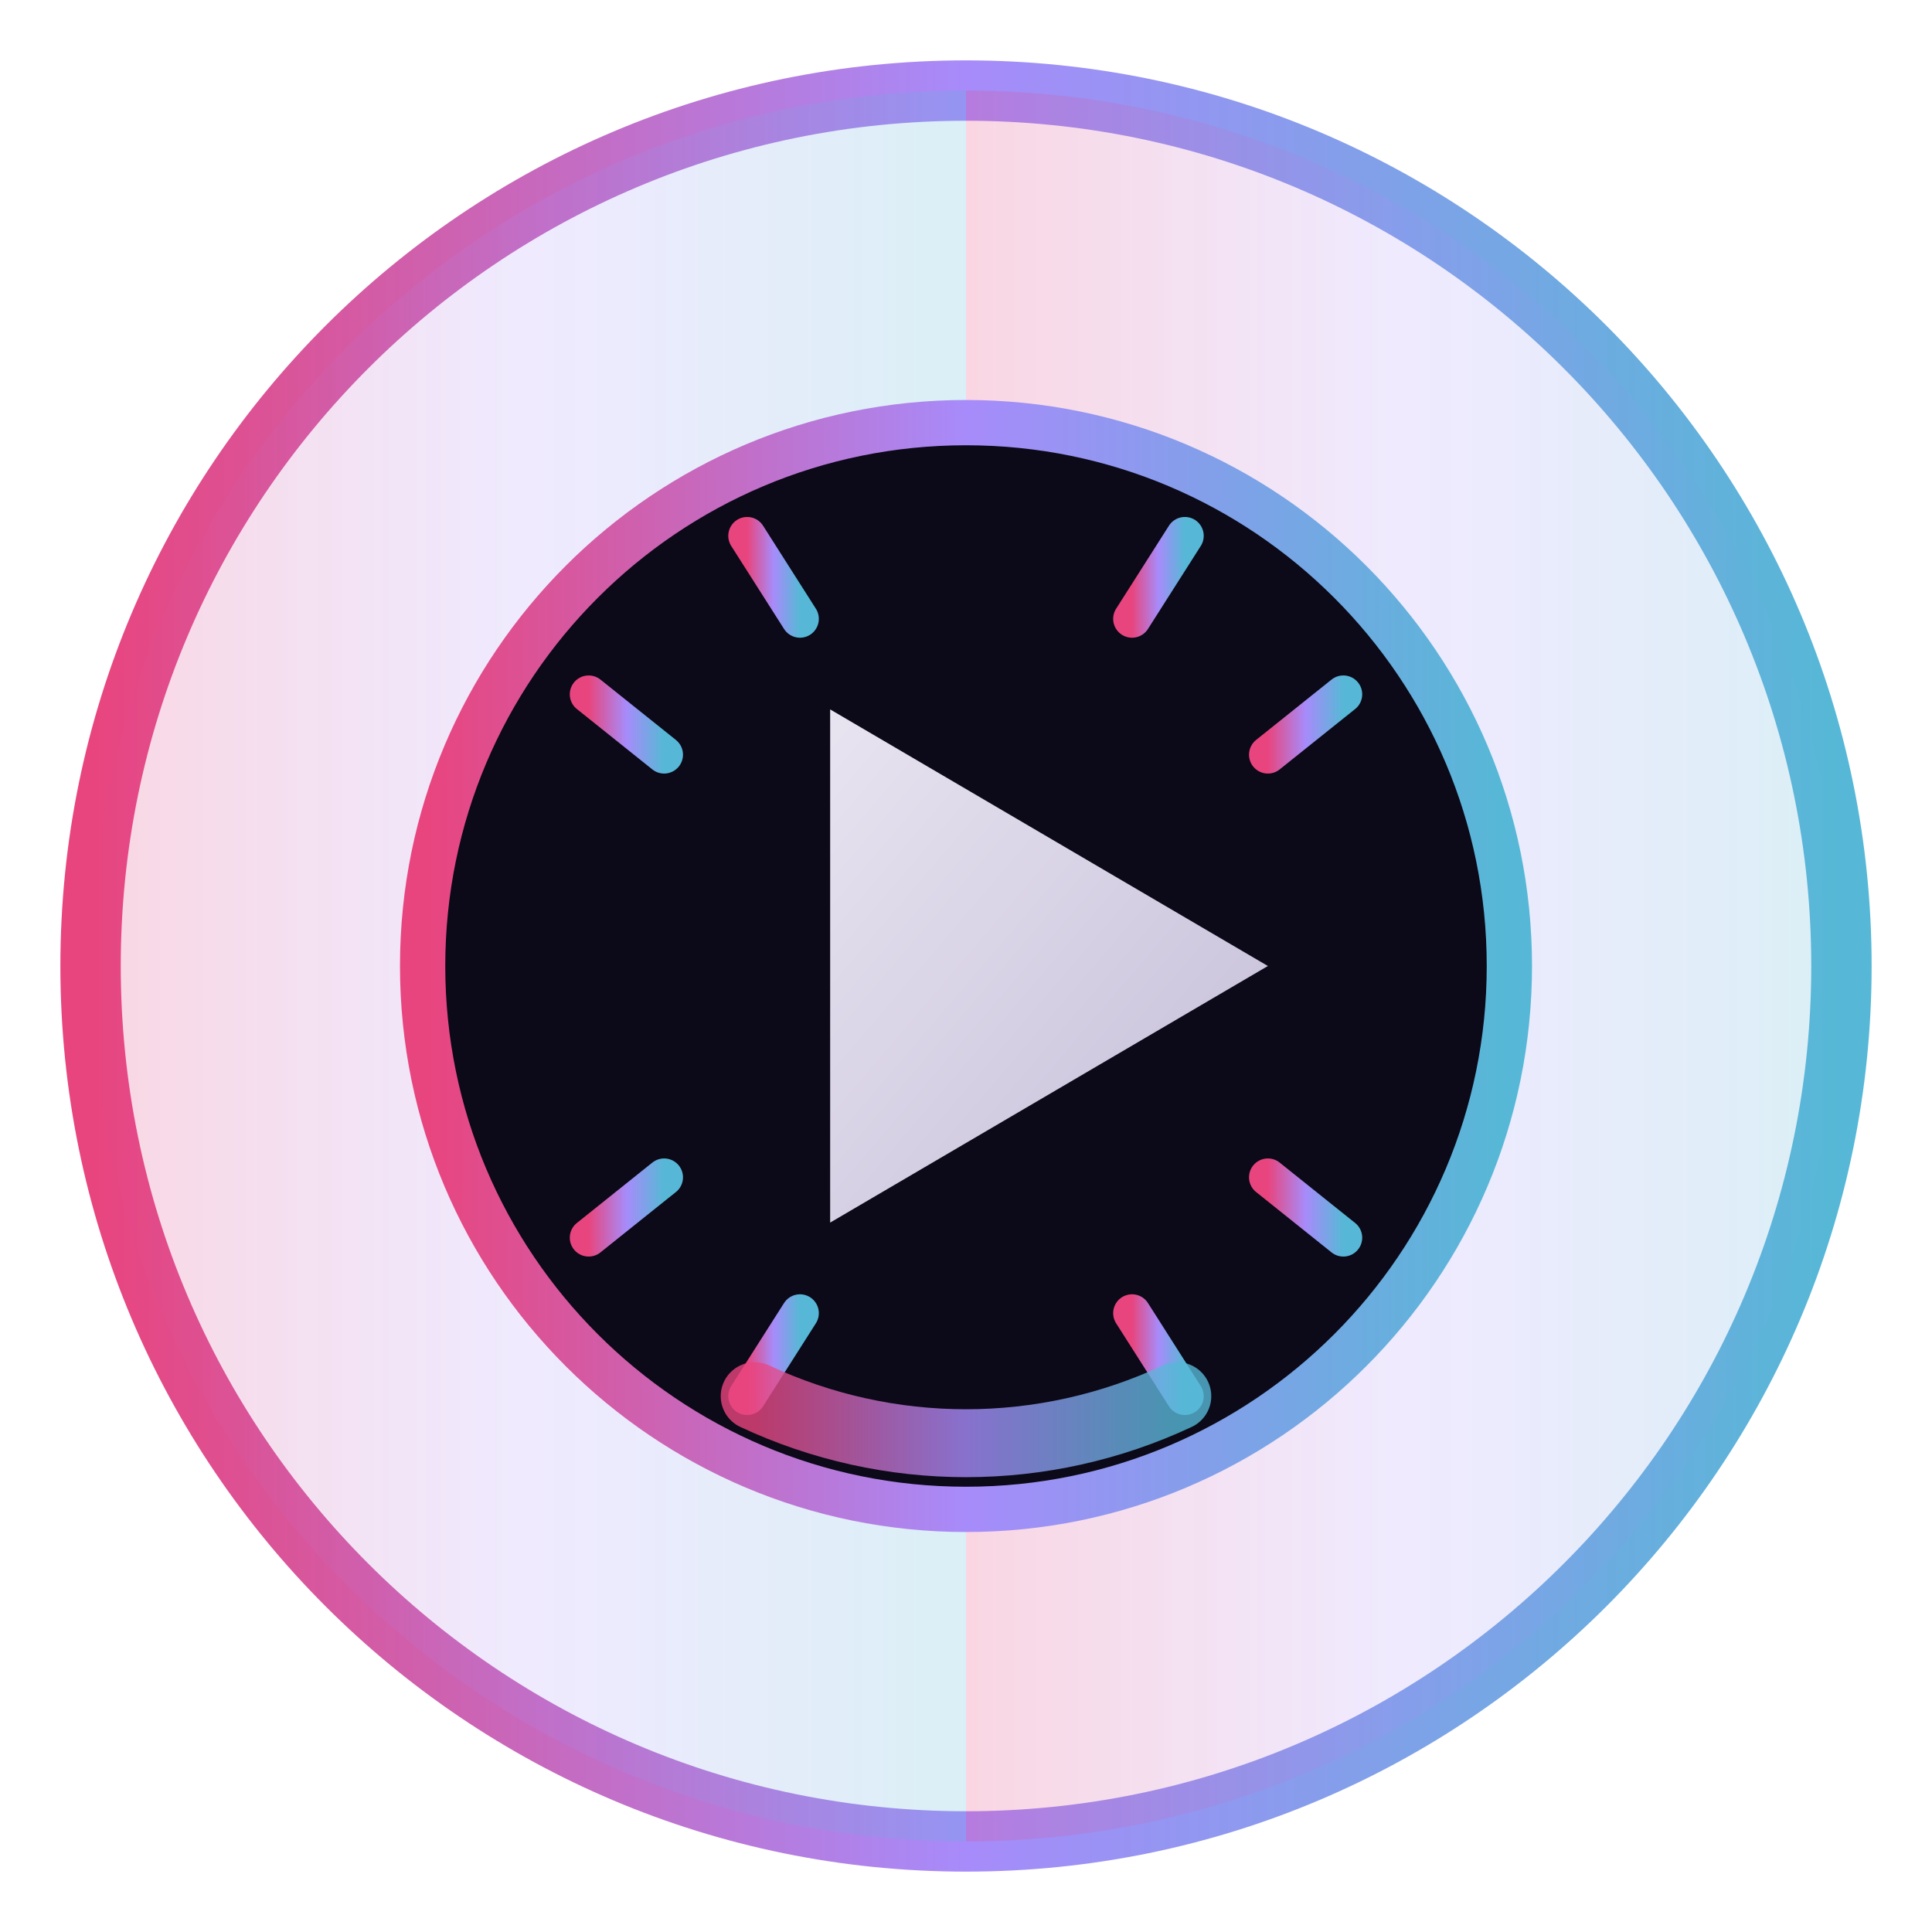
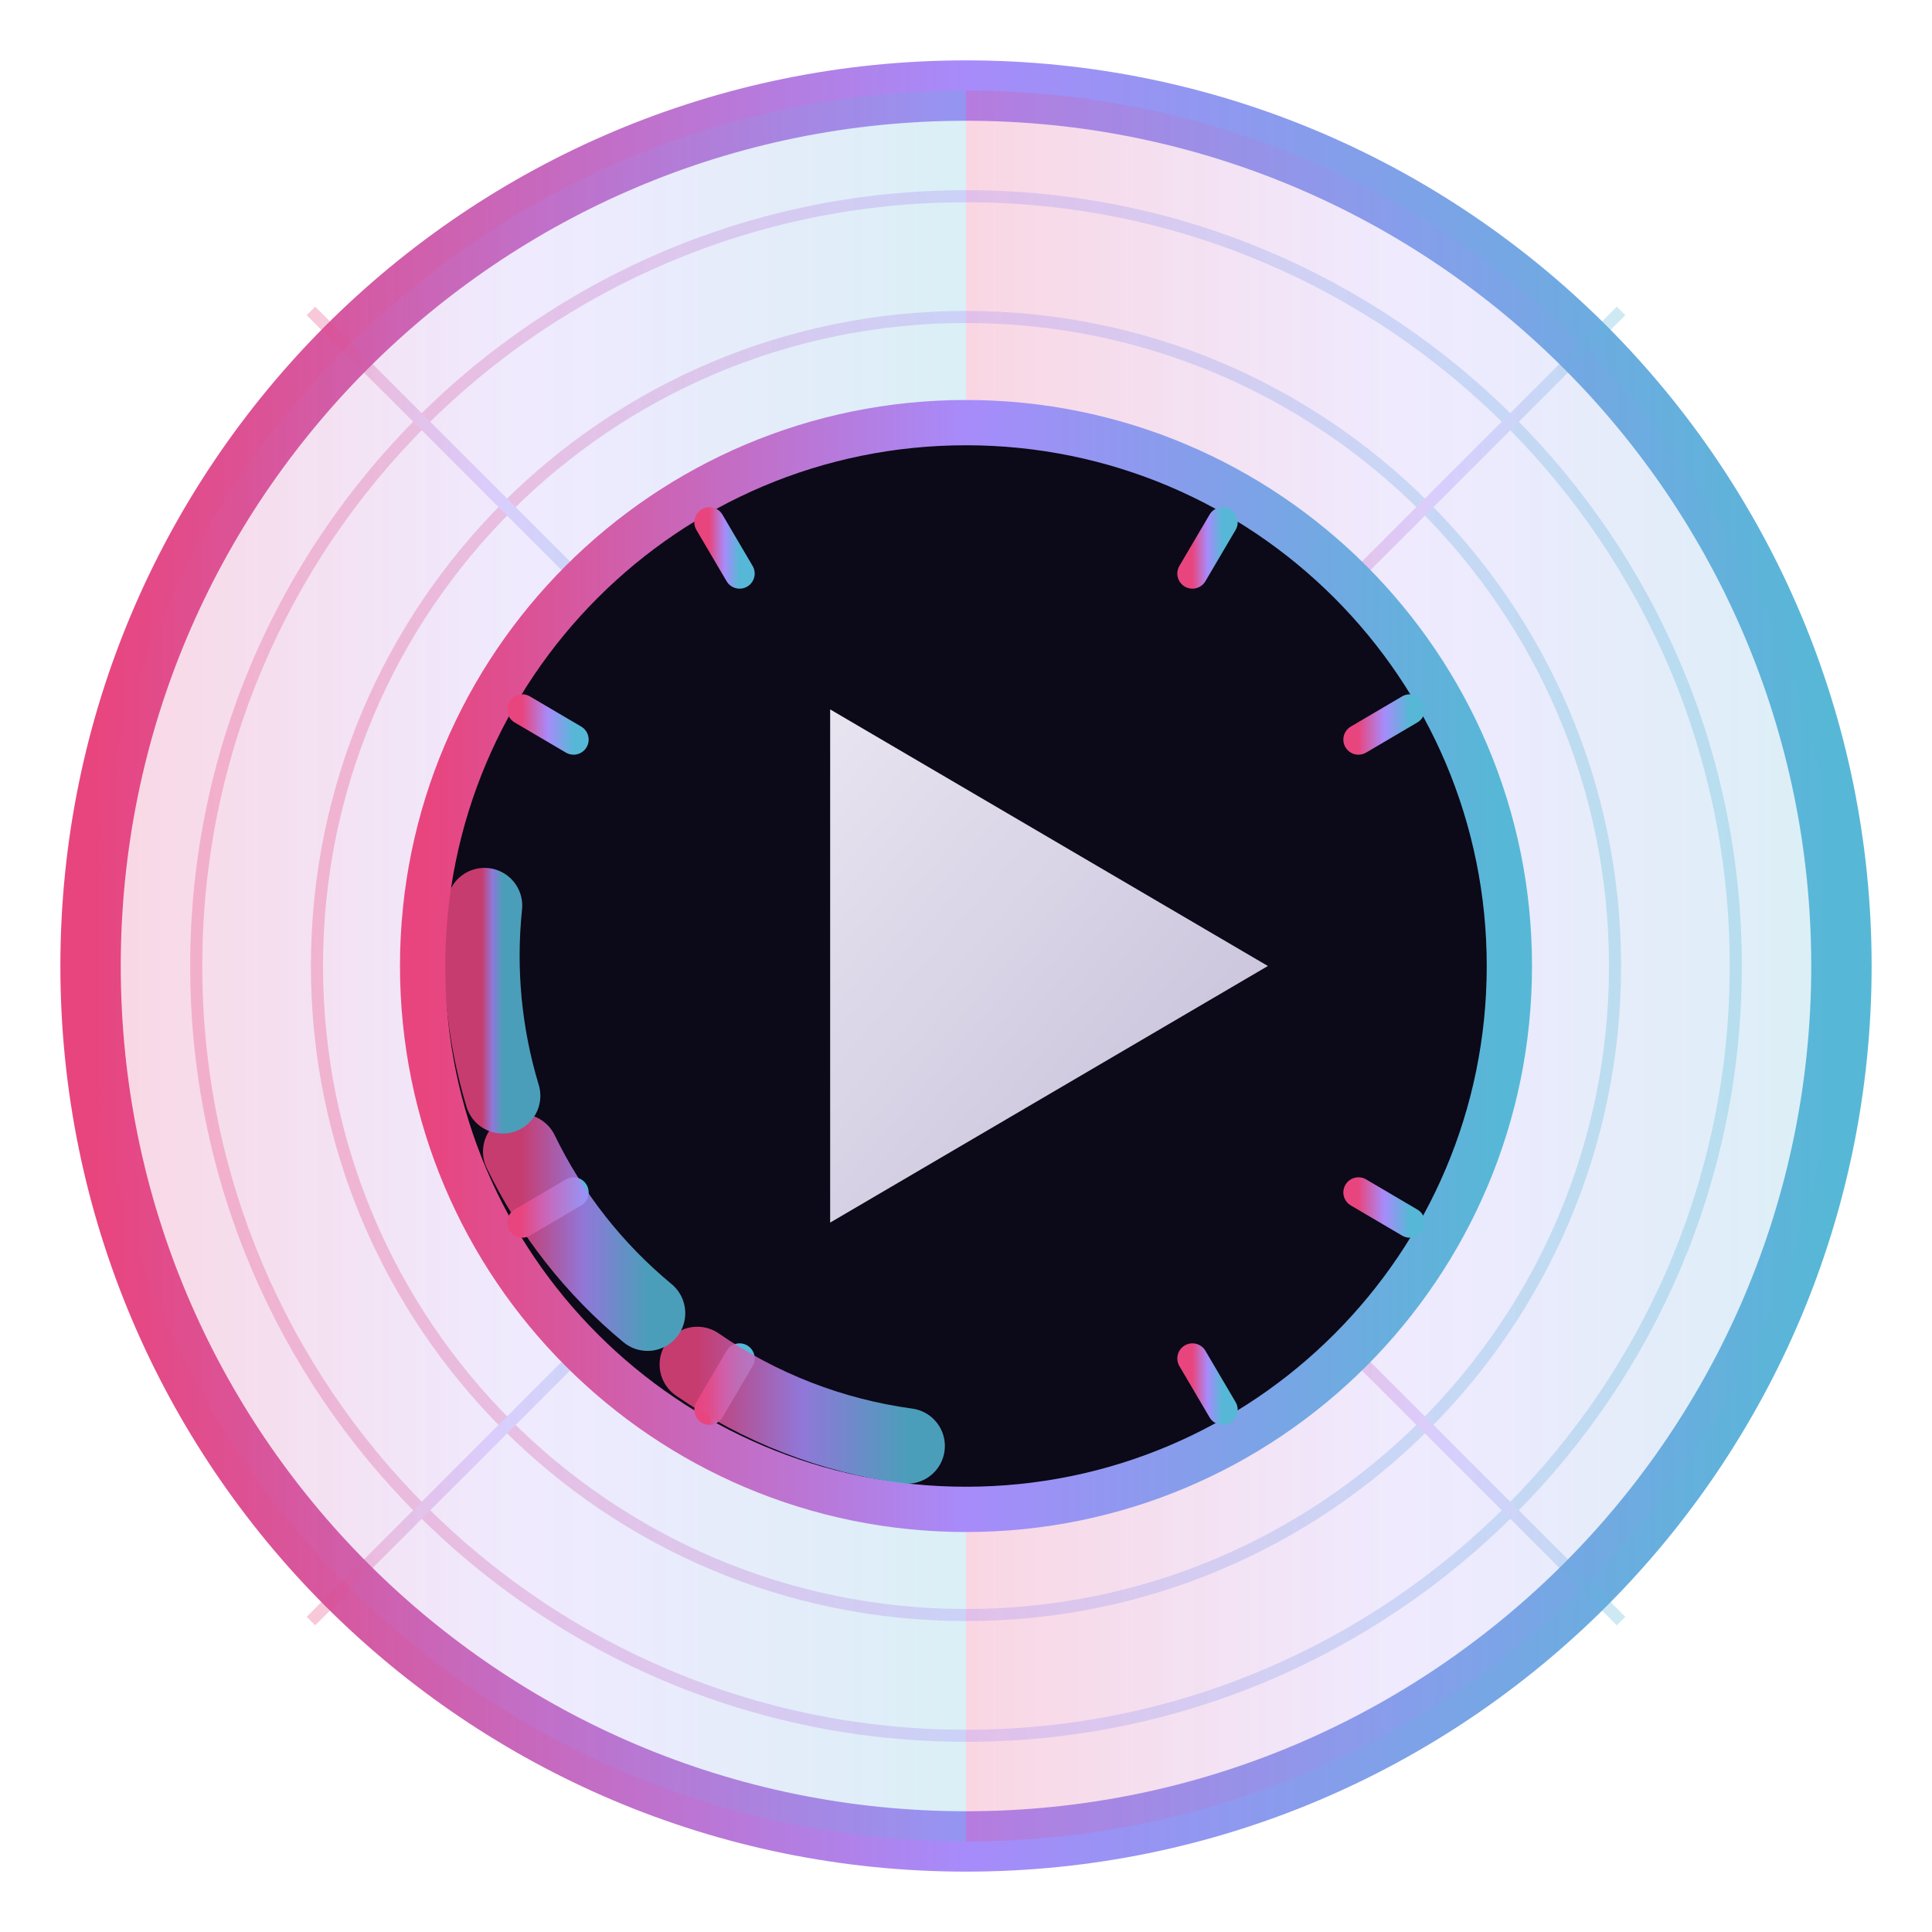
<svg xmlns="http://www.w3.org/2000/svg" viewBox="0 0 128 128">
  <defs>
    <linearGradient id="grad-ring" x1="0%" y1="50%" x2="100%" y2="50%">
      <stop offset="0%" stop-color="#e8457e" />
      <stop offset="50%" stop-color="#a78bfa" />
      <stop offset="100%" stop-color="#56b8d6" />
    </linearGradient>
    <linearGradient id="grad-fill" x1="0%" y1="50%" x2="100%" y2="50%">
      <stop offset="0%" stop-color="#e8457e" stop-opacity="0.22" />
      <stop offset="50%" stop-color="#a78bfa" stop-opacity="0.18" />
      <stop offset="100%" stop-color="#56b8d6" stop-opacity="0.22" />
    </linearGradient>
    <linearGradient id="grad-play" x1="0%" y1="0%" x2="100%" y2="100%">
      <stop offset="0%" stop-color="#e8e4f0" />
      <stop offset="100%" stop-color="#c4bdd8" />
    </linearGradient>
+     <clipPath id="ring-clip">
+       <path d="M64 2 A62 62 0 1 1 63.99 2 Z M64 28 A36 36 0 1 0 64.01 28 Z" clip-rule="evenodd" />
+     </clipPath>
  </defs>
  <circle cx="64" cy="64" r="58" fill="none" stroke="url(#grad-ring)" stroke-width="4" />
  <path d="M64 6 A58 58 0 0 0 6 64 L28 64 A36 36 0 0 1 64 28 Z" fill="url(#grad-fill)" />
  <path d="M6 64 A58 58 0 0 0 64 122 L64 100 A36 36 0 0 1 28 64 Z" fill="url(#grad-fill)" />
  <path d="M64 122 A58 58 0 0 0 122 64 L100 64 A36 36 0 0 1 64 100 Z" fill="url(#grad-fill)" />
  <path d="M122 64 A58 58 0 0 0 64 6 L64 28 A36 36 0 0 1 100 64 Z" fill="url(#grad-fill)" />
+   <g clip-path="url(#ring-clip)" opacity="0.3" stroke="url(#grad-ring)" fill="none">
+     <circle cx="64" cy="64" r="43" stroke-width="0.8" />
+     <circle cx="64" cy="64" r="51" stroke-width="0.8" />
+     <line x1="44.6" y1="44.6" x2="20.6" y2="20.6" stroke-width="0.8" />
+     <line x1="83.4" y1="44.6" x2="107.4" y2="20.6" stroke-width="0.8" />
+     <line x1="83.4" y1="83.4" x2="107.4" y2="107.4" stroke-width="0.8" />
+     <line x1="44.6" y1="83.4" x2="20.6" y2="107.4" stroke-width="0.8" />
+   </g>
  <g stroke="url(#grad-ring)" stroke-width="3.5" stroke-linecap="round">
    <line x1="64" y1="6" x2="64" y2="28" />
    <line x1="64" y1="100" x2="64" y2="122" />
    <line x1="6" y1="64" x2="28" y2="64" />
    <line x1="100" y1="64" x2="122" y2="64" />
  </g>
  <circle cx="64" cy="64" r="36" fill="#0c0918" />
  <circle cx="64" cy="64" r="36" fill="none" stroke="url(#grad-ring)" stroke-width="3" />
-   <g stroke="url(#grad-ring)" stroke-width="2.5" stroke-linecap="round">
-     <line x1="64" y1="32" x2="64" y2="39" />
-     <line x1="78.5" y1="35.5" x2="75" y2="41" />
-     <line x1="89" y1="46" x2="84" y2="50" />
-     <line x1="96" y1="64" x2="89" y2="64" />
-     <line x1="89" y1="82" x2="84" y2="78" />
-     <line x1="78.5" y1="92.5" x2="75" y2="87" />
-     <line x1="64" y1="96" x2="64" y2="89" />
-     <line x1="49.5" y1="92.5" x2="53" y2="87" />
-     <line x1="39" y1="82" x2="44" y2="78" />
-     <line x1="32" y1="64" x2="39" y2="64" />
-     <line x1="39" y1="46" x2="44" y2="50" />
-     <line x1="49.5" y1="35.5" x2="53" y2="41" />
+   <g stroke="url(#grad-ring)" stroke-width="3" stroke-linecap="round">
+     <line x1="64" y1="30" x2="64" y2="37" />
+     <line x1="98" y1="64" x2="91" y2="64" />
+     <line x1="64" y1="98" x2="64" y2="91" />
+     <line x1="30" y1="64" x2="37" y2="64" />
  </g>
-   <path d="M50 92.5 A33 33 0 0 0 78 92.5" fill="none" stroke="url(#grad-ring)" stroke-width="4.5" stroke-linecap="round" opacity="0.8" />
+   <g stroke="url(#grad-ring)" stroke-width="2" stroke-linecap="round">
+     <line x1="81" y1="34.6" x2="79" y2="38" />
+     <line x1="93.4" y1="47" x2="90" y2="49" />
+     <line x1="93.4" y1="81" x2="90" y2="79" />
+     <line x1="81" y1="93.4" x2="79" y2="90" />
+     <line x1="47" y1="93.4" x2="49" y2="90" />
+     <line x1="34.6" y1="81" x2="38" y2="79" />
+     <line x1="34.6" y1="47" x2="38" y2="49" />
+     <line x1="47" y1="34.6" x2="49" y2="38" />
+   </g>
+   <g fill="none" stroke="url(#grad-ring)" stroke-width="5" stroke-linecap="round" opacity="0.85">
+     <path d="M60.1 95.8 A32 32 0 0 1 46.2 90.4" />
+     <path d="M42.9 87 A32 32 0 0 1 34.5 76.3" />
+     <path d="M33.3 72.6 A32 32 0 0 1 32.1 60" />
+   </g>
  <polygon points="55,47 55,81 84,64" fill="url(#grad-play)" />
</svg>
